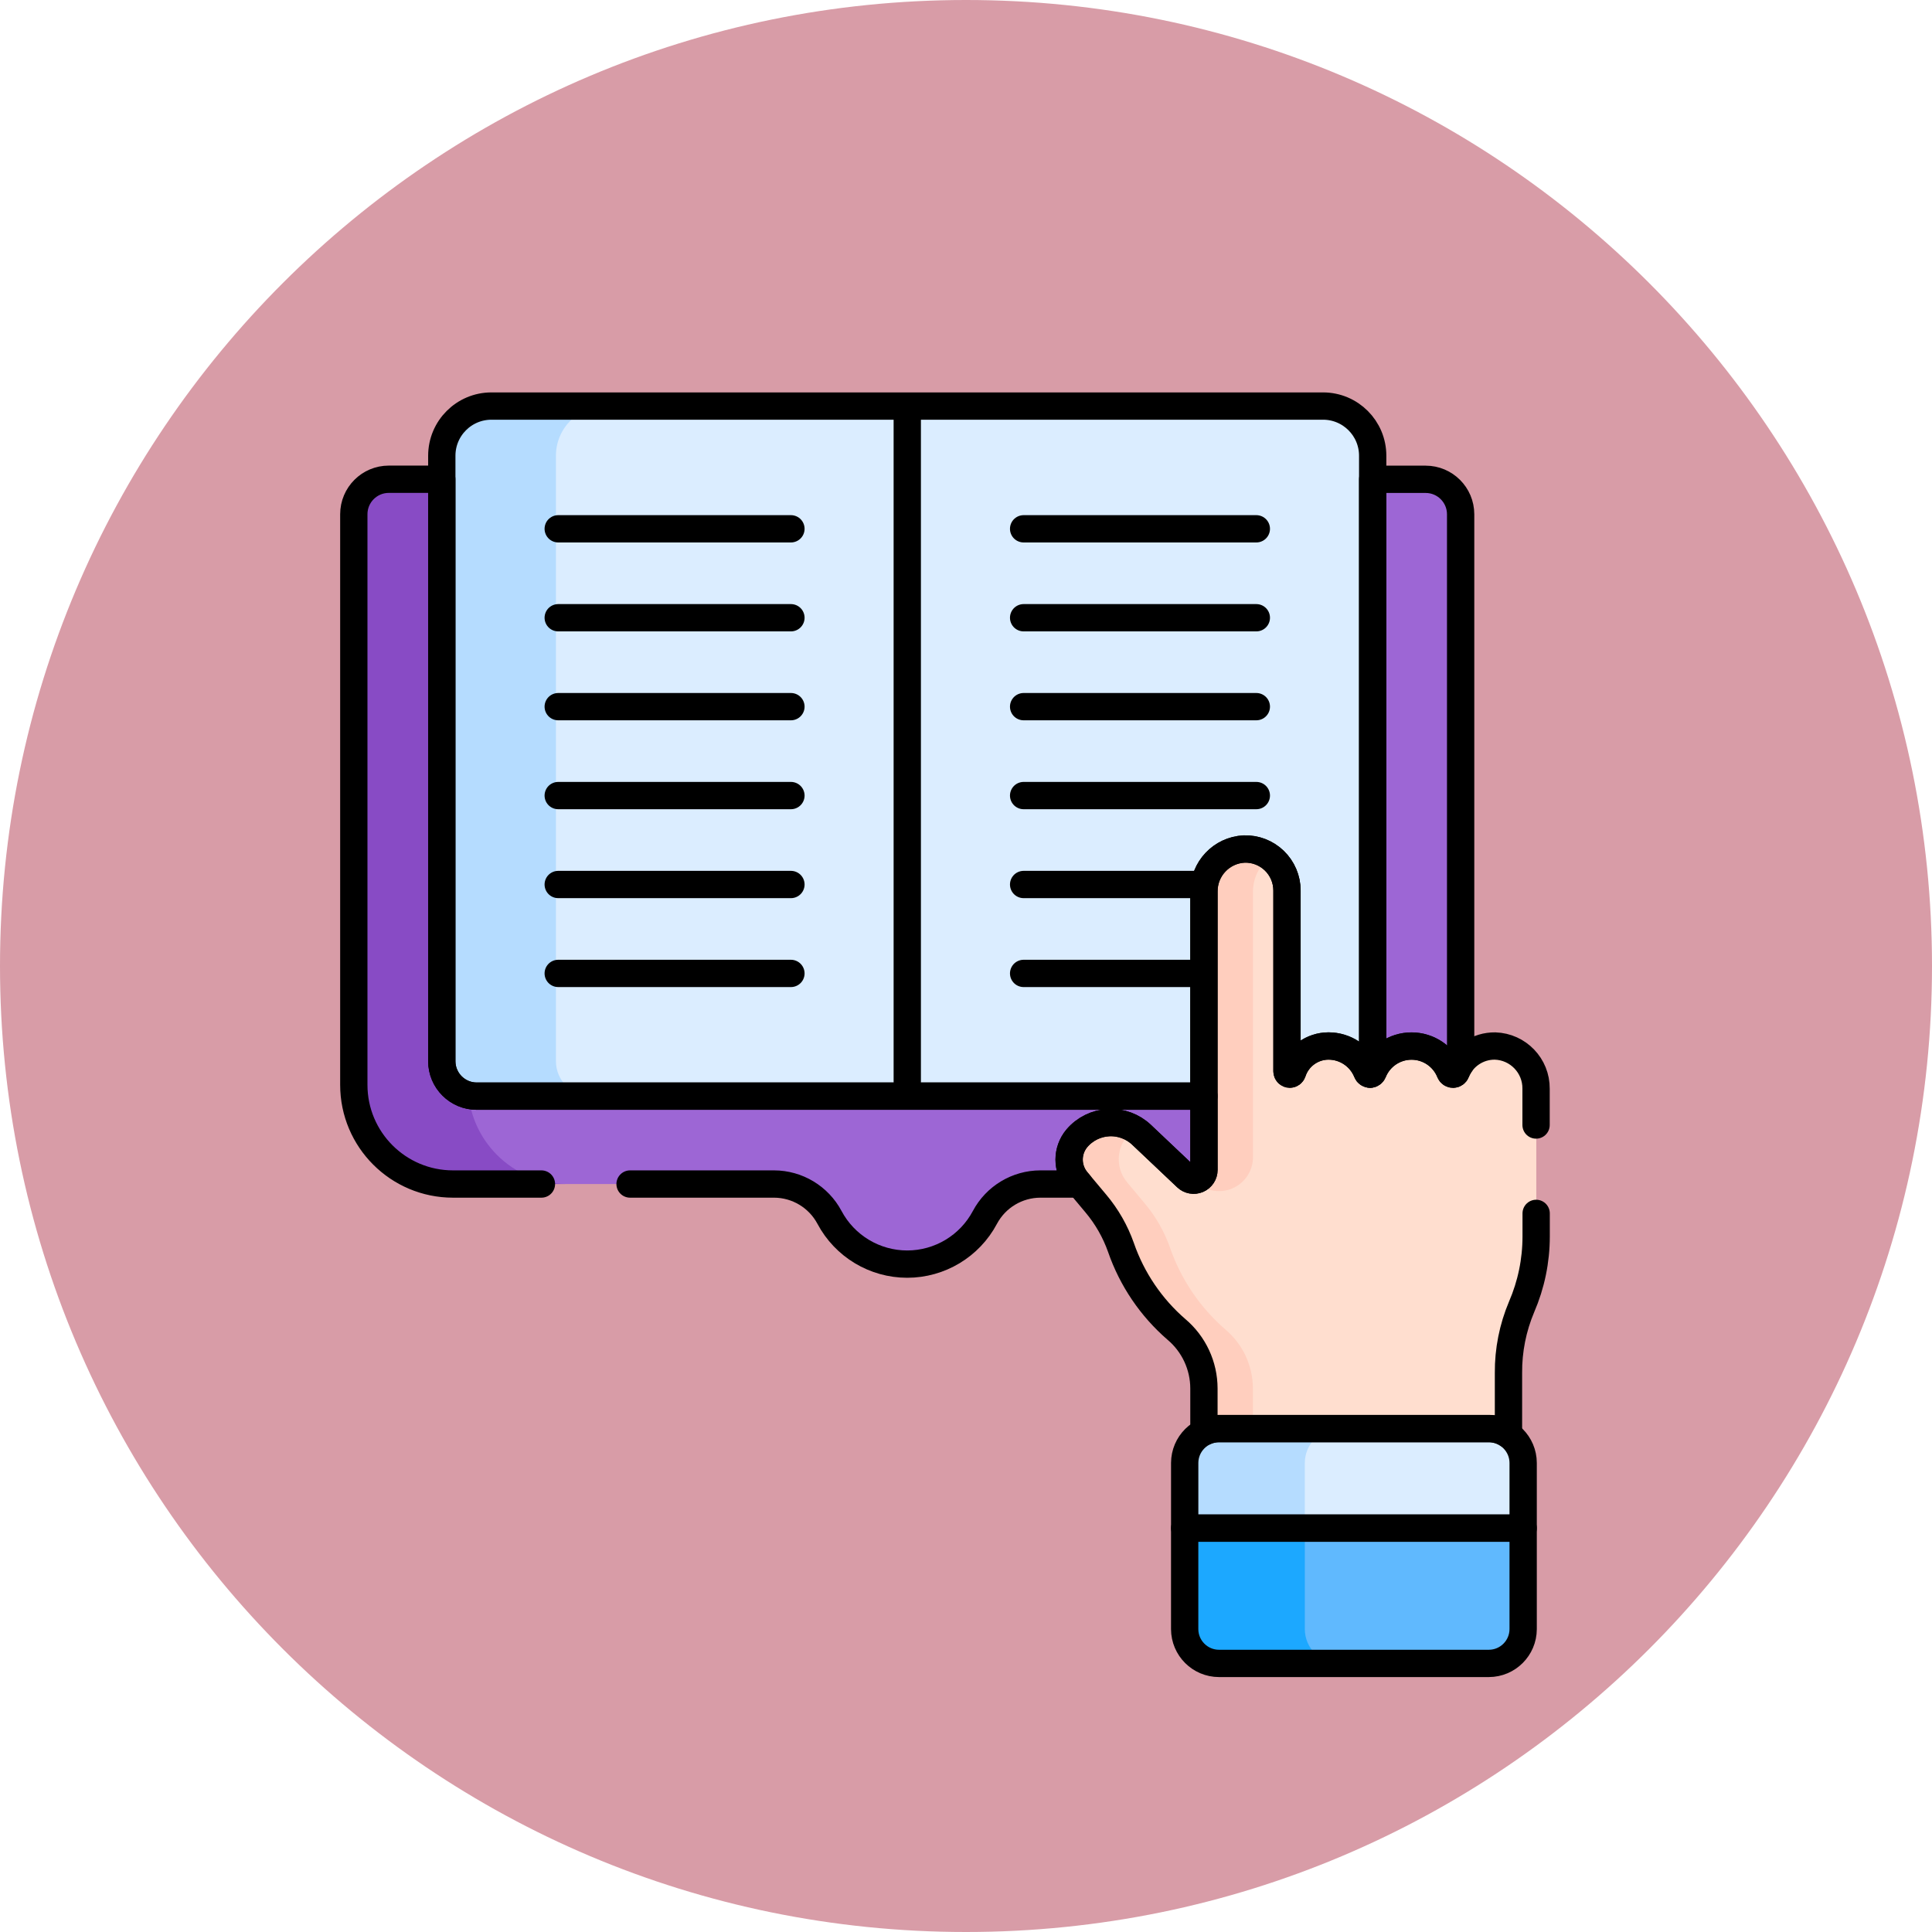
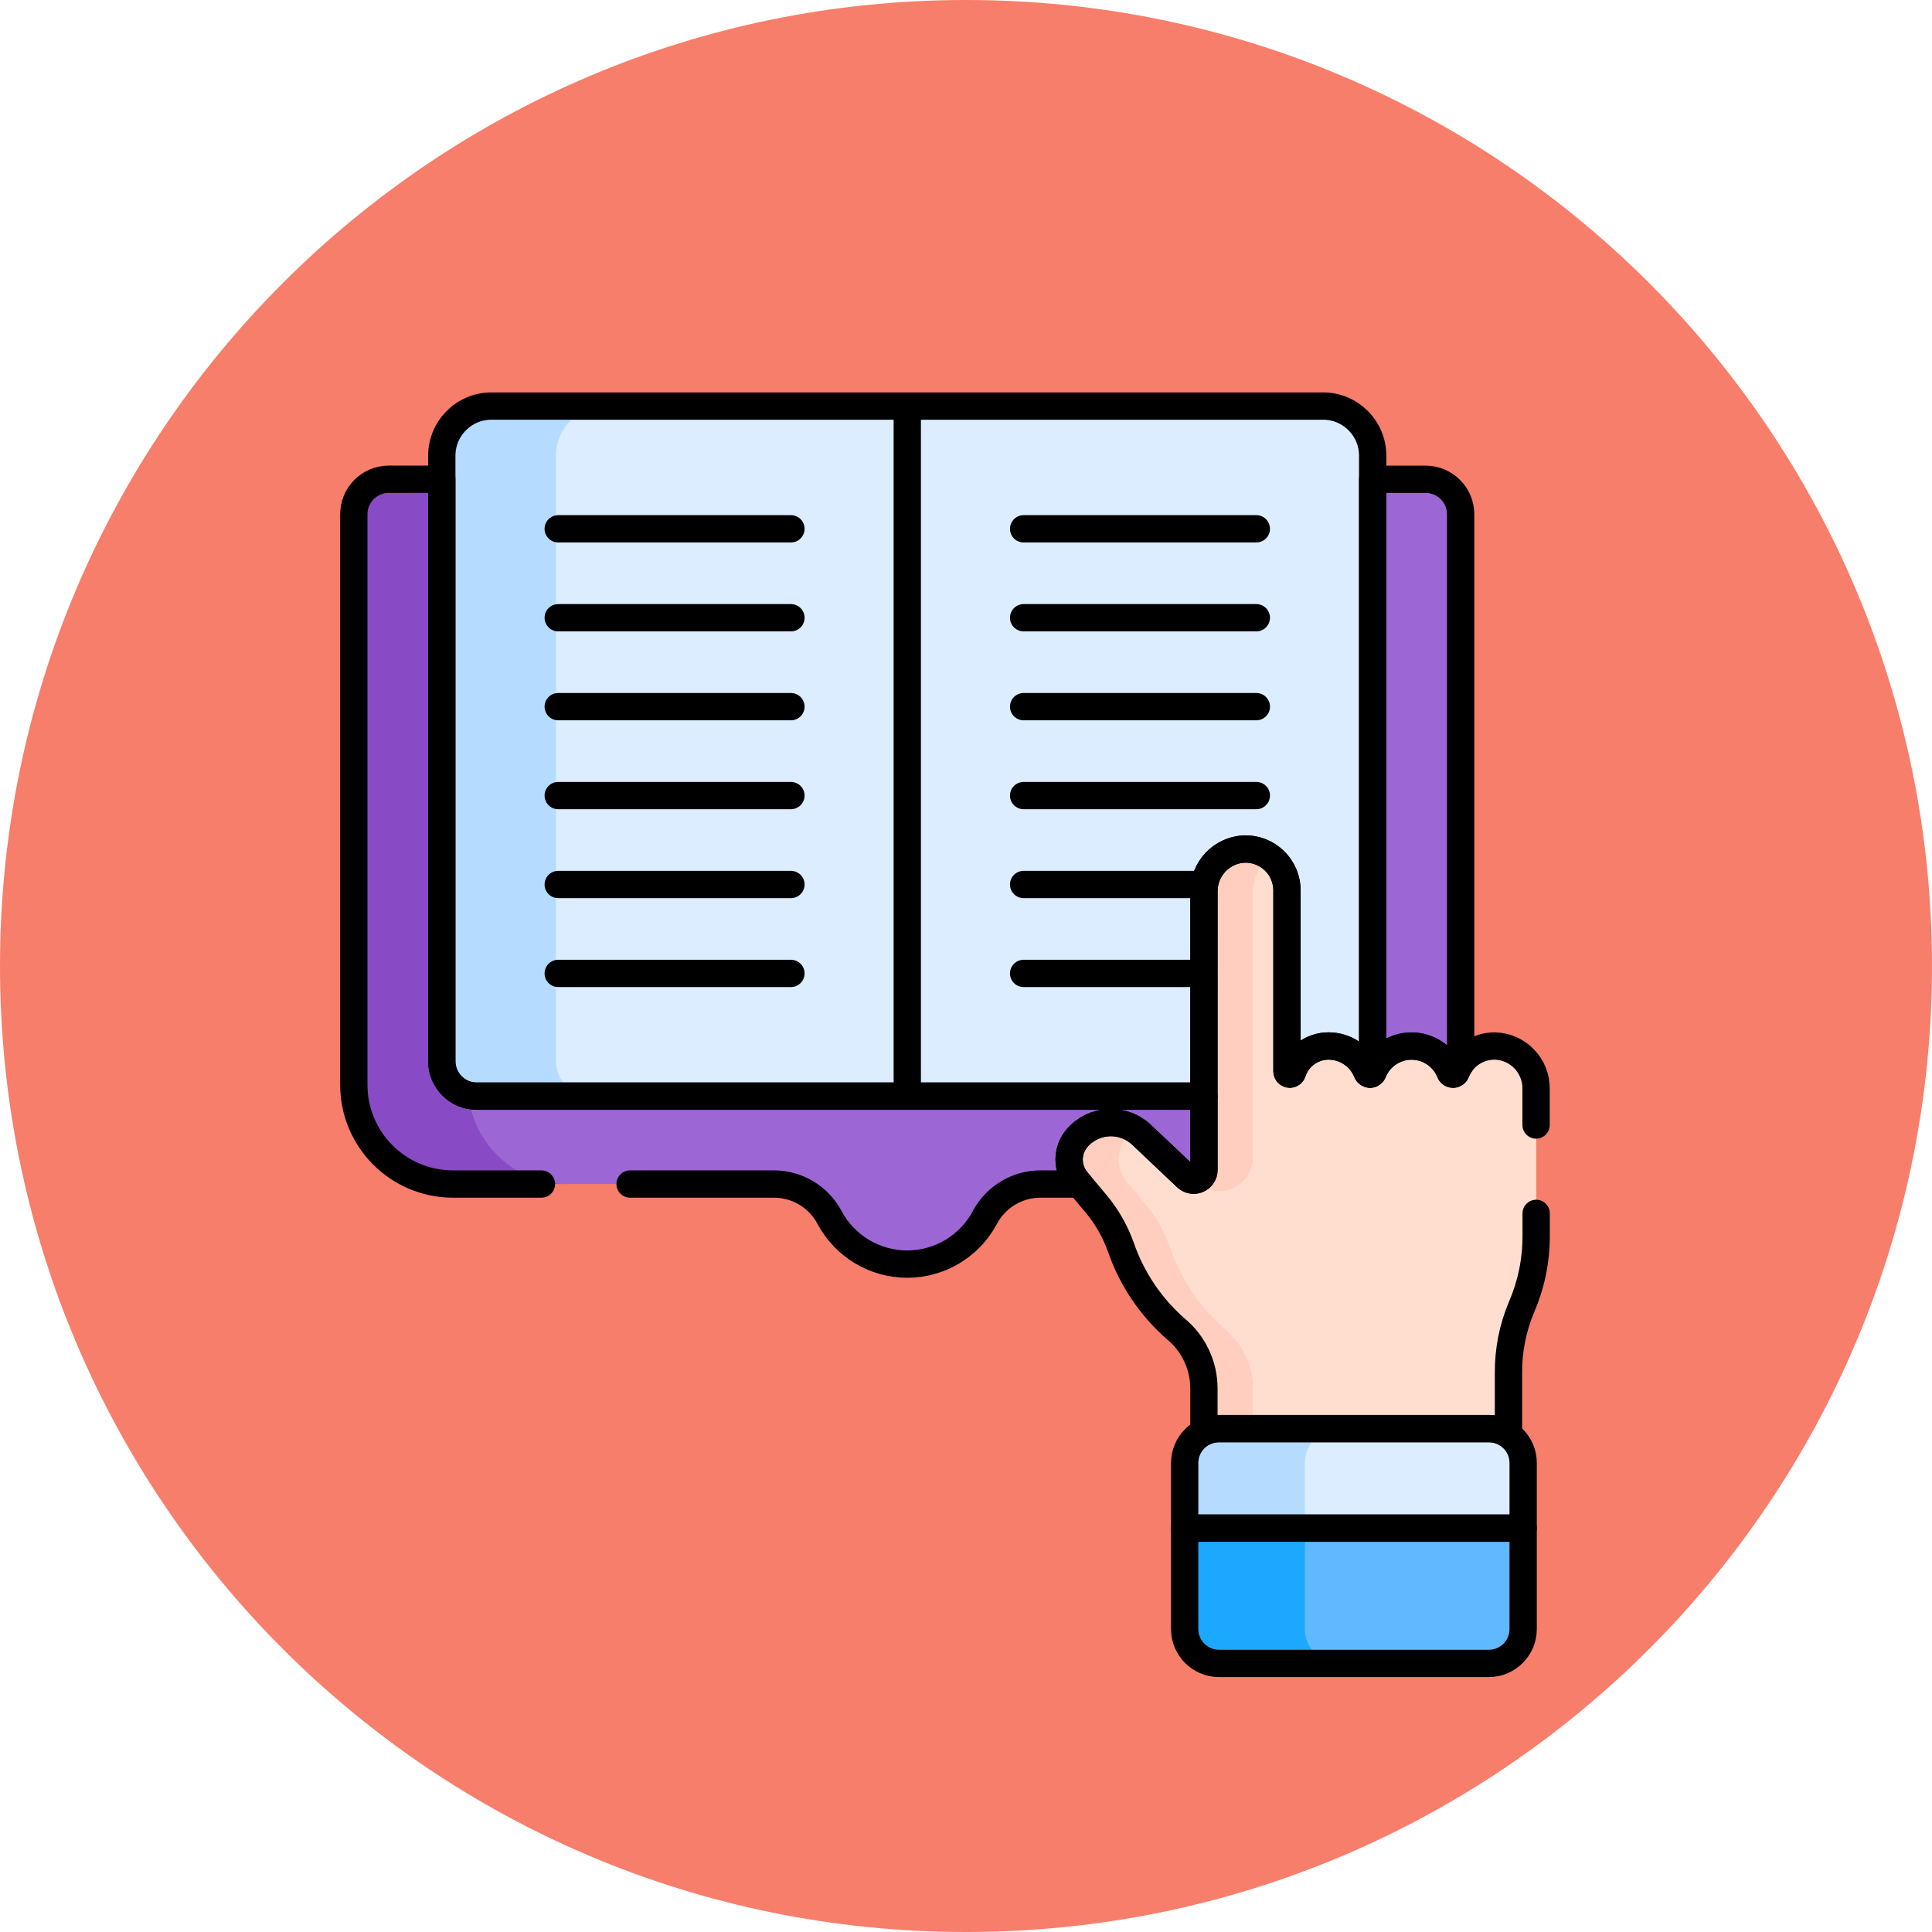
<svg xmlns="http://www.w3.org/2000/svg" width="92" height="92" viewBox="0 0 92 92">
  <defs>
    <clipPath id="clip-path">
      <path id="path2355" d="M0-682.665H61.68v61.68H0Z" transform="translate(0 682.665)" />
    </clipPath>
  </defs>
  <g id="Grupo_1070093" data-name="Grupo 1070093" transform="translate(-6086 8619)">
-     <circle id="Elipse_9123" data-name="Elipse 9123" cx="46" cy="46" r="46" transform="translate(6086 -8619)" fill="#d89ca7" />
+     <circle id="Elipse_9123" data-name="Elipse 9123" cx="46" cy="46" r="46" transform="translate(6086 -8619)" fill="#f77e6b" />
    <g id="g2349" transform="translate(6100.16 -7917.902)">
      <g id="g2351" transform="translate(0 -682.665)">
        <g id="g2353" clip-path="url(#clip-path)">
          <g id="g2359" transform="translate(2.704 4.388)">
            <path id="path2361" d="M-530.589-280.184v-26.164a1.666,1.666,0,0,0-1.666-1.665h-2.523l-1.989,1.18h-40.959l-1.376-1.18h-2.523a1.665,1.665,0,0,0-1.666,1.665v27.172a4.723,4.723,0,0,0,4.723,4.723h15.283a3,3,0,0,1,2.642,1.59,4.193,4.193,0,0,0,3.7,2.224,4.193,4.193,0,0,0,3.7-2.224,3,3,0,0,1,2.642-1.59h1.856l5.927,2.188,12.851-4.877v-2Z" transform="translate(583.29 308.014)" fill="#9d66d5" />
          </g>
          <g id="g2363" transform="translate(2.704 4.388)">
            <path id="path2365" d="M-54.579-290.337V-317.51a1.66,1.66,0,0,1,.088-.532l-1.321-1.133h-2.523A1.666,1.666,0,0,0-60-317.51v27.172a4.723,4.723,0,0,0,4.723,4.723h5.421a4.723,4.723,0,0,1-4.723-4.723" transform="translate(60 319.175)" fill="#884bc5" />
          </g>
          <g id="g2367" transform="translate(12.032 0.903)">
            <path id="path2369" d="M-370.7,0h-18.894l-.307.2h-1.28l-.22-.2H-405.15a2.365,2.365,0,0,0-2.365,2.365V31.2a1.665,1.665,0,0,0,1.666,1.665H-391.4l.243-.2h1.34l.224.2h13.225l.784.316,6.726-.984.4-.382a1.66,1.66,0,0,0,.119-.616V2.365A2.365,2.365,0,0,0-370.7,0" transform="translate(407.515)" fill="#dbedff" />
          </g>
          <g id="g2371" transform="translate(6.892 0.903)">
            <path id="path2373" d="M-54.579-314.08v-28.831a2.365,2.365,0,0,1,2.365-2.365h-5.421A2.365,2.365,0,0,0-60-342.912v28.831a1.666,1.666,0,0,0,1.666,1.665h5.421a1.666,1.666,0,0,1-1.666-1.665" transform="translate(60 345.276)" fill="#b5dcff" />
          </g>
          <g id="g2375" transform="translate(36.763 21.995)">
            <path id="path2377" d="M-204.2-94.451a1.976,1.976,0,0,0-1.858,1.24.156.156,0,0,1-.144.1.156.156,0,0,1-.144-.1,1.976,1.976,0,0,0-1.833-1.24,1.976,1.976,0,0,0-1.833,1.24.156.156,0,0,1-.144.1h0a.156.156,0,0,1-.144-.1,1.976,1.976,0,0,0-1.833-1.24A1.811,1.811,0,0,0-213.85-93.2a.134.134,0,0,1-.125.088.134.134,0,0,1-.134-.134v-8.611a1.977,1.977,0,0,0-2.045-1.976,2.011,2.011,0,0,0-1.909,2.028v13.254a.491.491,0,0,1-.828.357l-2.143-2.028a2.126,2.126,0,0,0-3.079.164,1.578,1.578,0,0,0,0,2.033l.9,1.075a6.736,6.736,0,0,1,1.2,2.1,9.088,9.088,0,0,0,2.644,3.9,3.686,3.686,0,0,1,1.305,2.808v2.076l.337.675h13.673l.487-.549v-2.938a7.934,7.934,0,0,1,.625-3.149,8.455,8.455,0,0,0,.693-3.352v-7.041a2.015,2.015,0,0,0-1.952-2.034" transform="translate(224.483 103.832)" fill="#ffdecf" />
          </g>
          <g id="g2379" transform="translate(42.694 21.995)">
            <path id="path2381" d="M-.8-159.577a1.617,1.617,0,0,0,2.728-1.174V-173.4a2.055,2.055,0,0,1,.824-1.646,1.968,1.968,0,0,0-1.233-.382A2.011,2.011,0,0,0-.395-173.4v13.254a.49.49,0,0,1-.489.491Z" transform="translate(0.884 175.427)" fill="#ffcebe" />
          </g>
          <g id="g2383" transform="translate(36.763 35.026)">
            <path id="path2385" d="M-87.984-127.481a3.686,3.686,0,0,0-1.305-2.808,9.085,9.085,0,0,1-2.644-3.905,6.734,6.734,0,0,0-1.2-2.1l-.834-1a1.706,1.706,0,0,1-.232-1.854c.226-.45.528-.561.864-.473a2.125,2.125,0,0,0-3.017.216,1.578,1.578,0,0,0,0,2.033l.9,1.075a6.733,6.733,0,0,1,1.2,2.1,9.088,9.088,0,0,0,2.644,3.9,3.686,3.686,0,0,1,1.305,2.808v2.076l.337.675h2.319l-.337-.675Z" transform="translate(96.723 140.143)" fill="#ffcebe" />
          </g>
          <g id="g2387" transform="translate(47.939 53.798)">
            <path id="path2389" d="M-97.263,0h-9.019l-.642.474V5.386a1.675,1.675,0,0,0,1.172,1.592h7.639A1.637,1.637,0,0,0-96.48,5.346V.538Z" transform="translate(106.924)" fill="#60b9fe" />
          </g>
          <g id="g2391" transform="translate(42.264 53.798)">
            <path id="path2393" d="M-57.491-53.824v-4.808l.729-.538h-5.71l-.729.538v4.808a1.637,1.637,0,0,0,1.633,1.633h5.71a1.637,1.637,0,0,1-1.633-1.633" transform="translate(63.201 59.171)" fill="#1ca8ff" />
          </g>
          <g id="g2395" transform="translate(47.942 49.597)">
            <path id="path2397" d="M-88.674,0H-96.2a1.67,1.67,0,0,0-1.281,1.618V4.739h10.44V1.633A1.637,1.637,0,0,0-88.674,0" transform="translate(97.481 0)" fill="#dbedff" />
          </g>
          <g id="g2399" transform="translate(42.264 49.597)">
            <path id="path2401" d="M-73.928,0h-5.71A1.637,1.637,0,0,0-81.27,1.633V4.739h5.71V1.633A1.637,1.637,0,0,1-73.928,0" transform="translate(81.27 0)" fill="#b5dcff" />
          </g>
          <g id="g2403" transform="translate(6.881 0.903)">
            <path id="path2405" d="M-365.371-232.77a2.011,2.011,0,0,1,1.909-2.028,1.977,1.977,0,0,1,2.045,1.976v8.611a.134.134,0,0,0,.134.134.135.135,0,0,0,.125-.088,1.811,1.811,0,0,1,1.718-1.253,1.975,1.975,0,0,1,1.833,1.24.156.156,0,0,0,.144.1h.007a1.658,1.658,0,0,0,.119-.616v-28.831a2.365,2.365,0,0,0-2.365-2.365H-399.3a2.365,2.365,0,0,0-2.365,2.365v28.831A1.666,1.666,0,0,0-400-223.028h34.625Z" transform="translate(401.662 255.89)" fill="none" stroke="#000" stroke-linecap="round" stroke-linejoin="round" stroke-miterlimit="10" stroke-width="1.3" />
          </g>
          <g id="g2407" transform="translate(51.087 4.388)">
            <path id="path2409" d="M-1.373-284.2a1.976,1.976,0,0,1,1.833-1.24,1.976,1.976,0,0,1,1.833,1.24.156.156,0,0,0,.144.1.156.156,0,0,0,.144-.1,1.975,1.975,0,0,1,.217-.4v-26.164a1.666,1.666,0,0,0-1.666-1.666H-1.39v27.712a1.659,1.659,0,0,1-.119.616A.156.156,0,0,0-1.373-284.2Z" transform="translate(1.509 312.433)" fill="none" stroke="#000" stroke-linecap="round" stroke-linejoin="round" stroke-miterlimit="10" stroke-width="1.3" />
          </g>
          <g id="g2411" transform="translate(29.043 1.428)">
            <path id="path2413" d="M0,0V31.638" fill="none" stroke="#000" stroke-linecap="round" stroke-linejoin="round" stroke-miterlimit="10" stroke-width="1.3" />
          </g>
          <g id="g2415" transform="translate(12.422 6.748)">
            <path id="path2417" d="M0,0H11.081" fill="none" stroke="#000" stroke-linecap="round" stroke-linejoin="round" stroke-miterlimit="10" stroke-width="1.3" />
          </g>
          <g id="g2419" transform="translate(12.422 10.983)">
            <path id="path2421" d="M0,0H11.081" fill="none" stroke="#000" stroke-linecap="round" stroke-linejoin="round" stroke-miterlimit="10" stroke-width="1.3" />
          </g>
          <g id="g2423" transform="translate(12.422 15.217)">
            <path id="path2425" d="M0,0H11.081" fill="none" stroke="#000" stroke-linecap="round" stroke-linejoin="round" stroke-miterlimit="10" stroke-width="1.3" />
          </g>
          <g id="g2427" transform="translate(12.422 19.451)">
            <path id="path2429" d="M0,0H11.081" fill="none" stroke="#000" stroke-linecap="round" stroke-linejoin="round" stroke-miterlimit="10" stroke-width="1.3" />
          </g>
          <g id="g2431" transform="translate(12.422 23.686)">
            <path id="path2433" d="M0,0H11.081" fill="none" stroke="#000" stroke-linecap="round" stroke-linejoin="round" stroke-miterlimit="10" stroke-width="1.3" />
          </g>
          <g id="g2435" transform="translate(12.422 27.92)">
            <path id="path2437" d="M0,0H11.081" fill="none" stroke="#000" stroke-linecap="round" stroke-linejoin="round" stroke-miterlimit="10" stroke-width="1.3" />
          </g>
          <g id="g2439" transform="translate(34.584 6.748)">
            <path id="path2441" d="M0,0H11.081" fill="none" stroke="#000" stroke-linecap="round" stroke-linejoin="round" stroke-miterlimit="10" stroke-width="1.3" />
          </g>
          <g id="g2443" transform="translate(34.584 10.983)">
            <path id="path2445" d="M0,0H11.081" fill="none" stroke="#000" stroke-linecap="round" stroke-linejoin="round" stroke-miterlimit="10" stroke-width="1.3" />
          </g>
          <g id="g2447" transform="translate(34.584 15.217)">
            <path id="path2449" d="M0,0H11.081" fill="none" stroke="#000" stroke-linecap="round" stroke-linejoin="round" stroke-miterlimit="10" stroke-width="1.3" />
          </g>
          <g id="g2451" transform="translate(34.584 19.451)">
            <path id="path2453" d="M0,0H11.081" fill="none" stroke="#000" stroke-linecap="round" stroke-linejoin="round" stroke-miterlimit="10" stroke-width="1.3" />
          </g>
          <g id="g2455" transform="translate(34.584 23.686)">
            <path id="path2457" d="M0,0H8.439" fill="none" stroke="#000" stroke-linecap="round" stroke-linejoin="round" stroke-miterlimit="10" stroke-width="1.3" />
          </g>
          <g id="g2459" transform="translate(34.584 27.92)">
            <path id="path2461" d="M0,0H8.439" fill="none" stroke="#000" stroke-linecap="round" stroke-linejoin="round" stroke-miterlimit="10" stroke-width="1.3" />
          </g>
          <g id="g2463" transform="translate(42.253 49.597)">
            <path id="path2465" d="M-162.276-47.712v-3.106a1.637,1.637,0,0,0-1.632-1.633h-12.853a1.637,1.637,0,0,0-1.632,1.633v3.106Z" transform="translate(178.394 52.451)" fill="none" stroke="#000" stroke-linecap="round" stroke-linejoin="round" stroke-miterlimit="10" stroke-width="1.3" />
          </g>
          <g id="g2467" transform="translate(42.253 54.336)">
            <path id="path2469" d="M0,0V4.808A1.637,1.637,0,0,0,1.633,6.441H14.486a1.637,1.637,0,0,0,1.632-1.632V0Z" fill="none" stroke="#000" stroke-linecap="round" stroke-linejoin="round" stroke-miterlimit="10" stroke-width="1.3" />
          </g>
          <g id="g2471" transform="translate(2.693 4.388)">
            <path id="path2473" d="M-132.4-337.889h6.855a3,3,0,0,1,2.642,1.59,4.193,4.193,0,0,0,3.7,2.224,4.193,4.193,0,0,0,3.7-2.224,3,3,0,0,1,2.642-1.59H-111l-.121-.145a1.578,1.578,0,0,1,0-2.033,2.126,2.126,0,0,1,3.079-.164l2.143,2.028a.491.491,0,0,0,.828-.357v-3.513H-139.7a1.665,1.665,0,0,1-1.666-1.665V-371.45h-2.523a1.666,1.666,0,0,0-1.666,1.666v27.172a4.723,4.723,0,0,0,4.723,4.723h4.211" transform="translate(145.55 371.45)" fill="none" stroke="#000" stroke-linecap="round" stroke-linejoin="round" stroke-miterlimit="10" stroke-width="1.3" />
          </g>
          <g id="g2475" transform="translate(36.752 21.995)">
            <path id="path2477" d="M-223.856-132.335v-1.728a2.015,2.015,0,0,0-1.952-2.034,1.976,1.976,0,0,0-1.858,1.24.156.156,0,0,1-.144.1.156.156,0,0,1-.144-.1,1.976,1.976,0,0,0-1.833-1.24,1.975,1.975,0,0,0-1.833,1.24.156.156,0,0,1-.144.1h0a.156.156,0,0,1-.144-.1,1.976,1.976,0,0,0-1.833-1.24,1.811,1.811,0,0,0-1.718,1.253.134.134,0,0,1-.125.088.134.134,0,0,1-.134-.134V-143.5a1.977,1.977,0,0,0-2.044-1.976,2.011,2.011,0,0,0-1.909,2.028V-130.2a.491.491,0,0,1-.828.357l-2.143-2.028a2.126,2.126,0,0,0-3.079.164,1.578,1.578,0,0,0,0,2.033l.9,1.075a6.737,6.737,0,0,1,1.2,2.1,9.087,9.087,0,0,0,2.644,3.9,3.686,3.686,0,0,1,1.305,2.808v2.076a1.614,1.614,0,0,1,.714-.167H-226.1a1.62,1.62,0,0,1,.93.294v-2.938a7.935,7.935,0,0,1,.625-3.149,8.455,8.455,0,0,0,.693-3.352v-1.1" transform="translate(246.09 145.479)" fill="none" stroke="#000" stroke-linecap="round" stroke-linejoin="round" stroke-miterlimit="10" stroke-width="1.3" />
          </g>
        </g>
      </g>
    </g>
  </g>
</svg>
